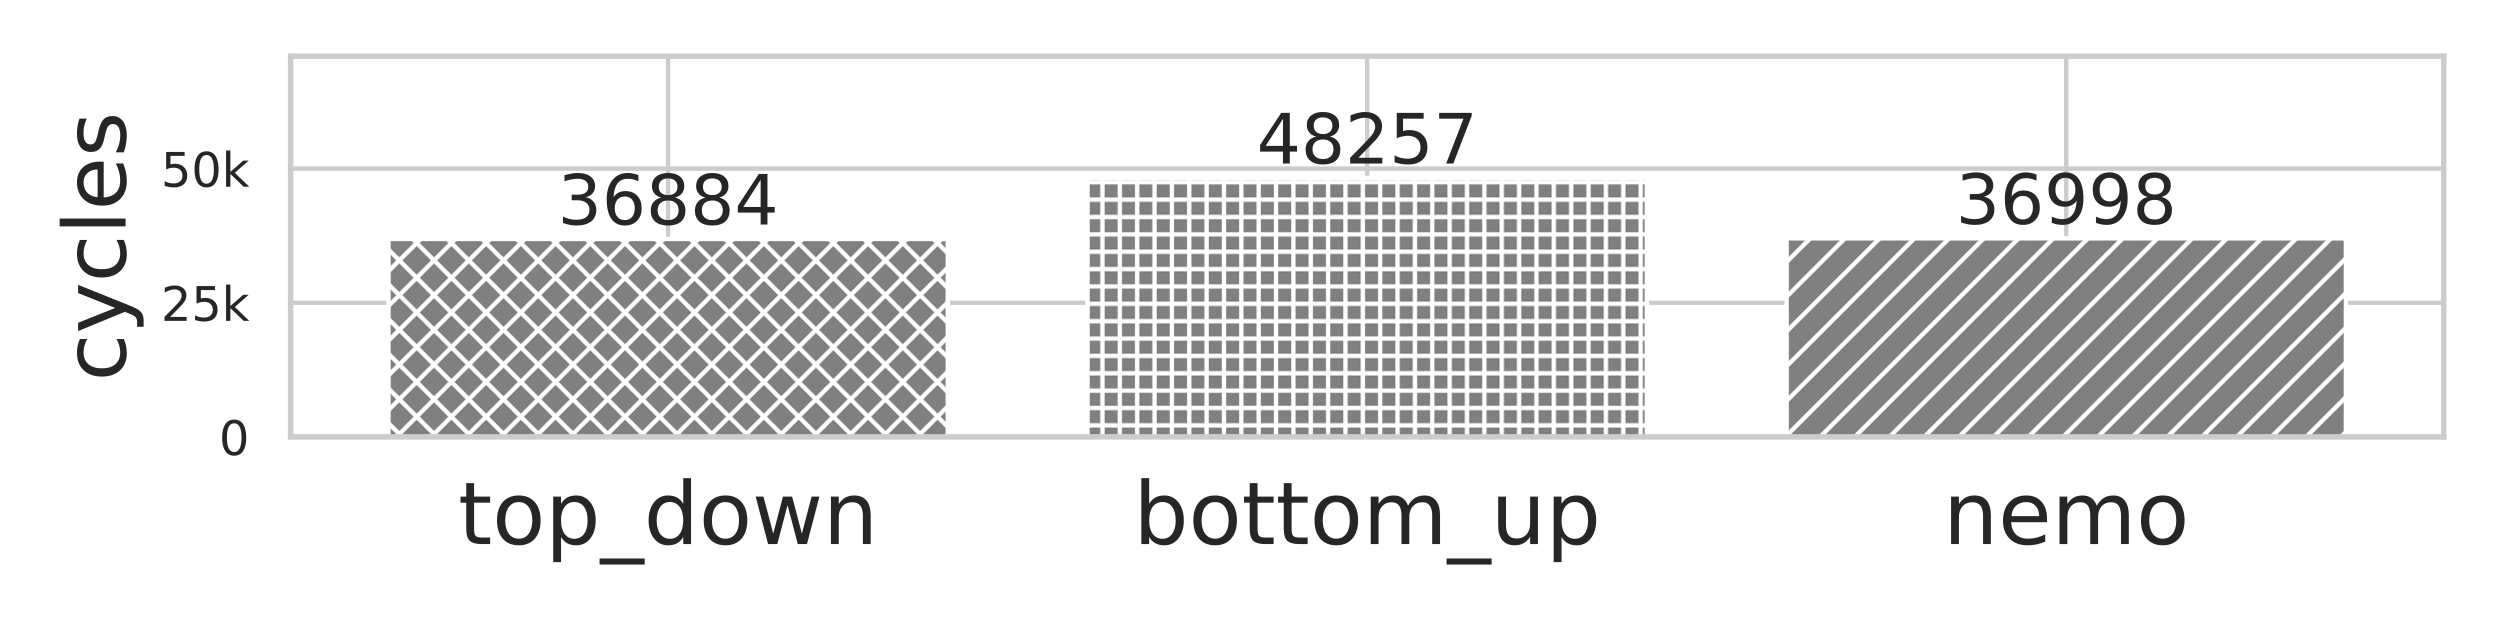
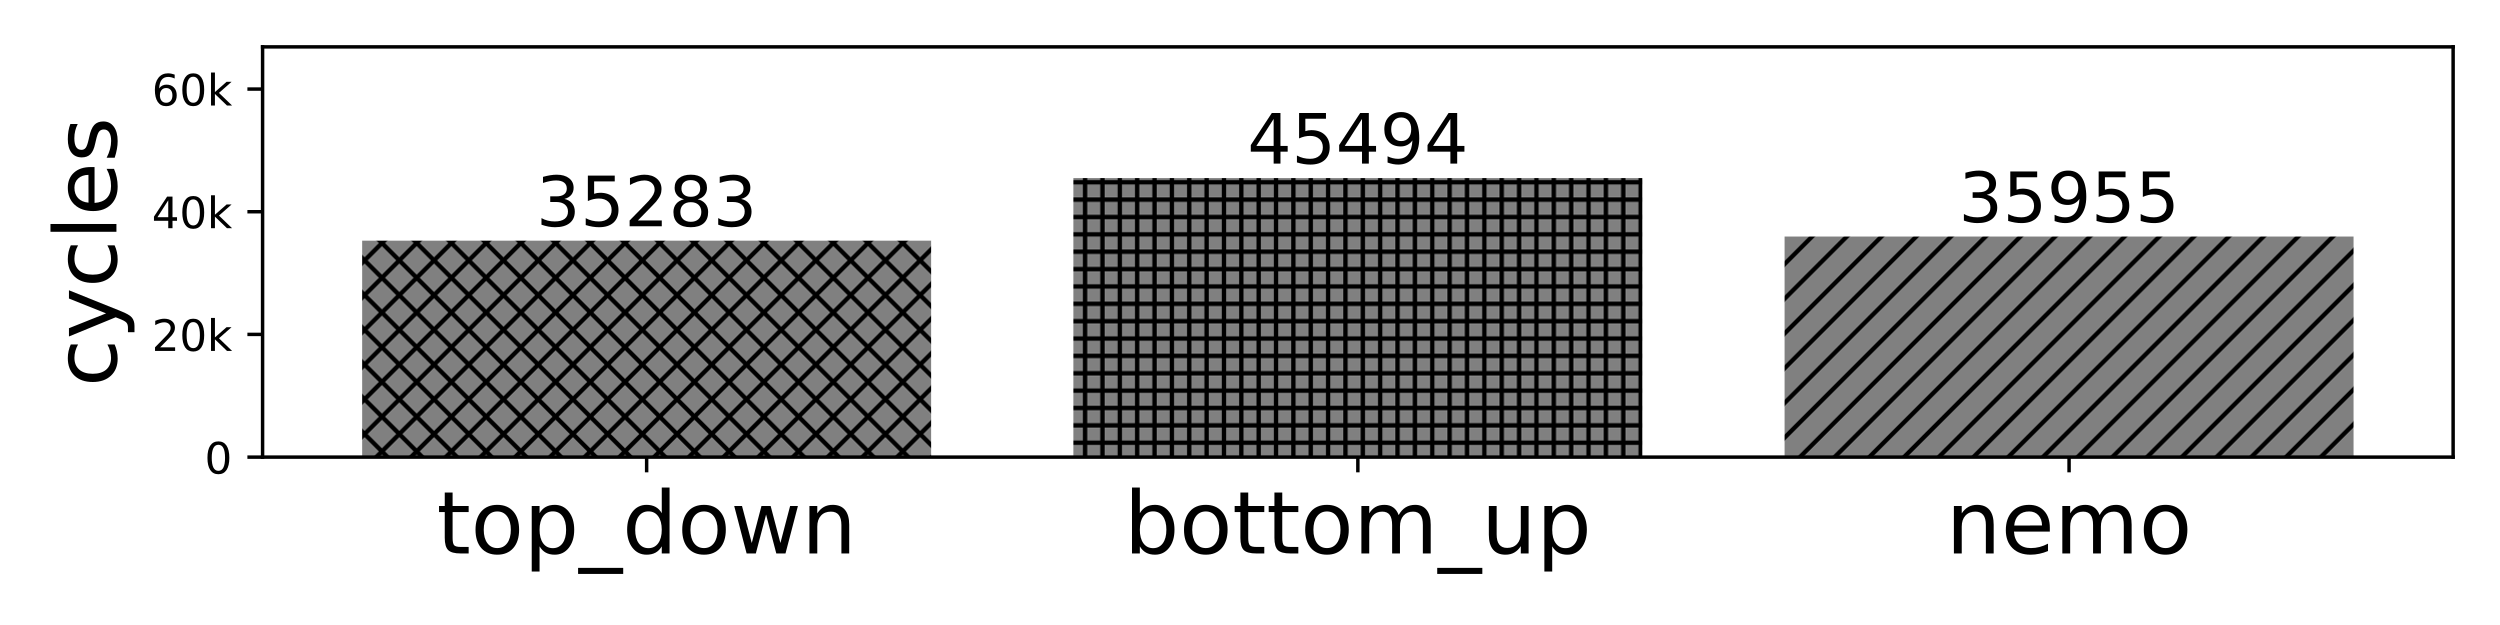
<svg xmlns="http://www.w3.org/2000/svg" xmlns:xlink="http://www.w3.org/1999/xlink" width="576pt" height="144pt" viewBox="0 0 576 144" version="1.1">
  <defs>
    <style type="text/css">*{stroke-linejoin: round; stroke-linecap: butt}</style>
  </defs>
  <g id="figure_1">
    <g id="patch_1">
      <path d="M 0 144  L 576 144  L 576 0  L 0 0  z " style="fill: #ffffff" />
    </g>
    <g id="axes_1">
      <g id="patch_2">
-         <path d="M 66.96 100.66  L 563.04 100.66  L 563.04 12.96  L 66.96 12.96  z " style="fill: #ffffff" />
+         <path d="M 60.5 105.32  L 565.2 105.32  L 565.2 10.8  L 60.5 10.8  z " style="fill: #ffffff" />
+       </g>
+       <g id="patch_3">
+         <path d="M 83.441 105.32  L 214.532 105.32  L 214.532 55.452  L 83.441 55.452  z " clip-path="url(#p98ed4d9aa5)" style="fill: url(#hc210c682f3)" />
+       </g>
+       <g id="patch_4">
+         <path d="M 247.305 105.32  L 378.395 105.32  L 378.395 41.021  L 247.305 41.021  z " clip-path="url(#p98ed4d9aa5)" style="fill: url(#ha8eaddac0f)" />
+       </g>
+       <g id="patch_5">
+         <path d="M 411.168 105.32  L 542.259 105.32  L 542.259 54.503  L 411.168 54.503  z " clip-path="url(#p98ed4d9aa5)" style="fill: url(#h7dd164ce7f)" />
      </g>
      <g id="matplotlib.axis_1">
        <g id="xtick_1">
          <g id="line2d_1">
-             <path d="M 153.935 100.66  L 153.935 12.96  " clip-path="url(#pb018ac864b)" style="fill: none; stroke: #cccccc; stroke-linecap: round" />
+             <defs>
+               <path id="m757224c097" d="M 0 0  L 0 3.5  " style="stroke: #000000; stroke-width: 0.8" />
+             </defs>
+             <g>
+               <use xlink:href="#m757224c097" x="148.986" y="105.32" style="stroke: #000000; stroke-width: 0.8" />
+             </g>
          </g>
          <g id="text_1">
-             <g style="fill: #262626" transform="translate(105.5648 125.3569) scale(0.2 -0.2)">
+             <g transform="translate(100.6161 127.5169) scale(0.2 -0.2)">
              <defs>
                <path id="DejaVuSans-74" d="M 1172 4494  L 1172 3500  L 2356 3500  L 2356 3053  L 1172 3053  L 1172 1153  Q 1172 725 1289 603  Q 1406 481 1766 481  L 2356 481  L 2356 0  L 1766 0  Q 1100 0 847 248  Q 594 497 594 1153  L 594 3053  L 172 3053  L 172 3500  L 594 3500  L 594 4494  L 1172 4494  z " transform="scale(0.015625)" />
                <path id="DejaVuSans-6f" d="M 1959 3097  Q 1497 3097 1228 2736  Q 959 2375 959 1747  Q 959 1119 1226 758  Q 1494 397 1959 397  Q 2419 397 2687 759  Q 2956 1122 2956 1747  Q 2956 2369 2687 2733  Q 2419 3097 1959 3097  z M 1959 3584  Q 2709 3584 3137 3096  Q 3566 2609 3566 1747  Q 3566 888 3137 398  Q 2709 -91 1959 -91  Q 1206 -91 779 398  Q 353 888 353 1747  Q 353 2609 779 3096  Q 1206 3584 1959 3584  z " transform="scale(0.015625)" />
                <path id="DejaVuSans-70" d="M 1159 525  L 1159 -1331  L 581 -1331  L 581 3500  L 1159 3500  L 1159 2969  Q 1341 3281 1617 3432  Q 1894 3584 2278 3584  Q 2916 3584 3314 3078  Q 3713 2572 3713 1747  Q 3713 922 3314 415  Q 2916 -91 2278 -91  Q 1894 -91 1617 61  Q 1341 213 1159 525  z M 3116 1747  Q 3116 2381 2855 2742  Q 2594 3103 2138 3103  Q 1681 3103 1420 2742  Q 1159 2381 1159 1747  Q 1159 1113 1420 752  Q 1681 391 2138 391  Q 2594 391 2855 752  Q 3116 1113 3116 1747  z " transform="scale(0.015625)" />
                <path id="DejaVuSans-5f" d="M 3263 -1063  L 3263 -1509  L -63 -1509  L -63 -1063  L 3263 -1063  z " transform="scale(0.015625)" />
                <path id="DejaVuSans-64" d="M 2906 2969  L 2906 4863  L 3481 4863  L 3481 0  L 2906 0  L 2906 525  Q 2725 213 2448 61  Q 2172 -91 1784 -91  Q 1150 -91 751 415  Q 353 922 353 1747  Q 353 2572 751 3078  Q 1150 3584 1784 3584  Q 2172 3584 2448 3432  Q 2725 3281 2906 2969  z M 947 1747  Q 947 1113 1208 752  Q 1469 391 1925 391  Q 2381 391 2643 752  Q 2906 1113 2906 1747  Q 2906 2381 2643 2742  Q 2381 3103 1925 3103  Q 1469 3103 1208 2742  Q 947 2381 947 1747  z " transform="scale(0.015625)" />
                <path id="DejaVuSans-77" d="M 269 3500  L 844 3500  L 1563 769  L 2278 3500  L 2956 3500  L 3675 769  L 4391 3500  L 4966 3500  L 4050 0  L 3372 0  L 2619 2869  L 1863 0  L 1184 0  L 269 3500  z " transform="scale(0.015625)" />
                <path id="DejaVuSans-6e" d="M 3513 2113  L 3513 0  L 2938 0  L 2938 2094  Q 2938 2591 2744 2837  Q 2550 3084 2163 3084  Q 1697 3084 1428 2787  Q 1159 2491 1159 1978  L 1159 0  L 581 0  L 581 3500  L 1159 3500  L 1159 2956  Q 1366 3272 1645 3428  Q 1925 3584 2291 3584  Q 2894 3584 3203 3211  Q 3513 2838 3513 2113  z " transform="scale(0.015625)" />
              </defs>
              <use xlink:href="#DejaVuSans-74" />
              <use xlink:href="#DejaVuSans-6f" x="39.209" />
              <use xlink:href="#DejaVuSans-70" x="100.391" />
              <use xlink:href="#DejaVuSans-5f" x="163.867" />
              <use xlink:href="#DejaVuSans-64" x="213.867" />
              <use xlink:href="#DejaVuSans-6f" x="277.344" />
              <use xlink:href="#DejaVuSans-77" x="338.525" />
              <use xlink:href="#DejaVuSans-6e" x="420.312" />
            </g>
          </g>
        </g>
        <g id="xtick_2">
          <g id="line2d_2">
-             <path d="M 315 100.66  L 315 12.96  " clip-path="url(#pb018ac864b)" style="fill: none; stroke: #cccccc; stroke-linecap: round" />
+             <g>
+               <use xlink:href="#m757224c097" x="312.85" y="105.32" style="stroke: #000000; stroke-width: 0.8" />
+             </g>
          </g>
          <g id="text_2">
-             <g style="fill: #262626" transform="translate(261.1469 125.3569) scale(0.2 -0.2)">
+             <g transform="translate(258.9969 127.5169) scale(0.2 -0.2)">
              <defs>
                <path id="DejaVuSans-62" d="M 3116 1747  Q 3116 2381 2855 2742  Q 2594 3103 2138 3103  Q 1681 3103 1420 2742  Q 1159 2381 1159 1747  Q 1159 1113 1420 752  Q 1681 391 2138 391  Q 2594 391 2855 752  Q 3116 1113 3116 1747  z M 1159 2969  Q 1341 3281 1617 3432  Q 1894 3584 2278 3584  Q 2916 3584 3314 3078  Q 3713 2572 3713 1747  Q 3713 922 3314 415  Q 2916 -91 2278 -91  Q 1894 -91 1617 61  Q 1341 213 1159 525  L 1159 0  L 581 0  L 581 4863  L 1159 4863  L 1159 2969  z " transform="scale(0.015625)" />
                <path id="DejaVuSans-6d" d="M 3328 2828  Q 3544 3216 3844 3400  Q 4144 3584 4550 3584  Q 5097 3584 5394 3201  Q 5691 2819 5691 2113  L 5691 0  L 5113 0  L 5113 2094  Q 5113 2597 4934 2840  Q 4756 3084 4391 3084  Q 3944 3084 3684 2787  Q 3425 2491 3425 1978  L 3425 0  L 2847 0  L 2847 2094  Q 2847 2600 2669 2842  Q 2491 3084 2119 3084  Q 1678 3084 1418 2786  Q 1159 2488 1159 1978  L 1159 0  L 581 0  L 581 3500  L 1159 3500  L 1159 2956  Q 1356 3278 1631 3431  Q 1906 3584 2284 3584  Q 2666 3584 2933 3390  Q 3200 3197 3328 2828  z " transform="scale(0.015625)" />
                <path id="DejaVuSans-75" d="M 544 1381  L 544 3500  L 1119 3500  L 1119 1403  Q 1119 906 1312 657  Q 1506 409 1894 409  Q 2359 409 2629 706  Q 2900 1003 2900 1516  L 2900 3500  L 3475 3500  L 3475 0  L 2900 0  L 2900 538  Q 2691 219 2414 64  Q 2138 -91 1772 -91  Q 1169 -91 856 284  Q 544 659 544 1381  z M 1991 3584  L 1991 3584  z " transform="scale(0.015625)" />
              </defs>
              <use xlink:href="#DejaVuSans-62" />
              <use xlink:href="#DejaVuSans-6f" x="63.477" />
              <use xlink:href="#DejaVuSans-74" x="124.658" />
              <use xlink:href="#DejaVuSans-74" x="163.867" />
              <use xlink:href="#DejaVuSans-6f" x="203.076" />
              <use xlink:href="#DejaVuSans-6d" x="264.258" />
              <use xlink:href="#DejaVuSans-5f" x="361.67" />
              <use xlink:href="#DejaVuSans-75" x="411.67" />
              <use xlink:href="#DejaVuSans-70" x="475.049" />
            </g>
          </g>
        </g>
        <g id="xtick_3">
          <g id="line2d_3">
-             <path d="M 476.065 100.66  L 476.065 12.96  " clip-path="url(#pb018ac864b)" style="fill: none; stroke: #cccccc; stroke-linecap: round" />
+             <g>
+               <use xlink:href="#m757224c097" x="476.714" y="105.32" style="stroke: #000000; stroke-width: 0.8" />
+             </g>
          </g>
          <g id="text_3">
-             <g style="fill: #262626" transform="translate(447.7149 125.3569) scale(0.2 -0.2)">
+             <g transform="translate(448.3636 127.5169) scale(0.2 -0.2)">
              <defs>
                <path id="DejaVuSans-65" d="M 3597 1894  L 3597 1613  L 953 1613  Q 991 1019 1311 708  Q 1631 397 2203 397  Q 2534 397 2845 478  Q 3156 559 3463 722  L 3463 178  Q 3153 47 2828 -22  Q 2503 -91 2169 -91  Q 1331 -91 842 396  Q 353 884 353 1716  Q 353 2575 817 3079  Q 1281 3584 2069 3584  Q 2775 3584 3186 3129  Q 3597 2675 3597 1894  z M 3022 2063  Q 3016 2534 2758 2815  Q 2500 3097 2075 3097  Q 1594 3097 1305 2825  Q 1016 2553 972 2059  L 3022 2063  z " transform="scale(0.015625)" />
              </defs>
              <use xlink:href="#DejaVuSans-6e" />
              <use xlink:href="#DejaVuSans-65" x="63.379" />
              <use xlink:href="#DejaVuSans-6d" x="124.902" />
              <use xlink:href="#DejaVuSans-6f" x="222.314" />
            </g>
          </g>
        </g>
      </g>
      <g id="matplotlib.axis_2">
        <g id="ytick_1">
          <g id="line2d_4">
-             <path d="M 66.96 100.66  L 563.04 100.66  " clip-path="url(#pb018ac864b)" style="fill: none; stroke: #cccccc; stroke-linecap: round" />
+             <defs>
+               <path id="mf4aad57224" d="M 0 0  L -3.5 0  " style="stroke: #000000; stroke-width: 0.8" />
+             </defs>
+             <g>
+               <use xlink:href="#mf4aad57224" x="60.5" y="105.32" style="stroke: #000000; stroke-width: 0.8" />
+             </g>
          </g>
          <g id="text_4">
-             <g style="fill: #262626" transform="translate(50.46125 104.8391) scale(0.11 -0.11)">
+             <g transform="translate(47.1375 109.1192) scale(0.1 -0.1)">
              <defs>
                <path id="DejaVuSans-30" d="M 2034 4250  Q 1547 4250 1301 3770  Q 1056 3291 1056 2328  Q 1056 1369 1301 889  Q 1547 409 2034 409  Q 2525 409 2770 889  Q 3016 1369 3016 2328  Q 3016 3291 2770 3770  Q 2525 4250 2034 4250  z M 2034 4750  Q 2819 4750 3233 4129  Q 3647 3509 3647 2328  Q 3647 1150 3233 529  Q 2819 -91 2034 -91  Q 1250 -91 836 529  Q 422 1150 422 2328  Q 422 3509 836 4129  Q 1250 4750 2034 4750  z " transform="scale(0.015625)" />
              </defs>
              <use xlink:href="#DejaVuSans-30" />
            </g>
          </g>
        </g>
        <g id="ytick_2">
          <g id="line2d_5">
-             <path d="M 66.96 69.753  L 563.04 69.753  " clip-path="url(#pb018ac864b)" style="fill: none; stroke: #cccccc; stroke-linecap: round" />
+             <g>
+               <use xlink:href="#mf4aad57224" x="60.5" y="77.053" style="stroke: #000000; stroke-width: 0.8" />
+             </g>
          </g>
          <g id="text_5">
-             <g style="fill: #262626" transform="translate(37.09281 73.93194) scale(0.11 -0.11)">
+             <g transform="translate(34.98438 80.85182) scale(0.1 -0.1)">
              <defs>
                <path id="DejaVuSans-32" d="M 1228 531  L 3431 531  L 3431 0  L 469 0  L 469 531  Q 828 903 1448 1529  Q 2069 2156 2228 2338  Q 2531 2678 2651 2914  Q 2772 3150 2772 3378  Q 2772 3750 2511 3984  Q 2250 4219 1831 4219  Q 1534 4219 1204 4116  Q 875 4013 500 3803  L 500 4441  Q 881 4594 1212 4672  Q 1544 4750 1819 4750  Q 2544 4750 2975 4387  Q 3406 4025 3406 3419  Q 3406 3131 3298 2873  Q 3191 2616 2906 2266  Q 2828 2175 2409 1742  Q 1991 1309 1228 531  z " transform="scale(0.015625)" />
-                 <path id="DejaVuSans-35" d="M 691 4666  L 3169 4666  L 3169 4134  L 1269 4134  L 1269 2991  Q 1406 3038 1543 3061  Q 1681 3084 1819 3084  Q 2600 3084 3056 2656  Q 3513 2228 3513 1497  Q 3513 744 3044 326  Q 2575 -91 1722 -91  Q 1428 -91 1123 -41  Q 819 9 494 109  L 494 744  Q 775 591 1075 516  Q 1375 441 1709 441  Q 2250 441 2565 725  Q 2881 1009 2881 1497  Q 2881 1984 2565 2268  Q 2250 2553 1709 2553  Q 1456 2553 1204 2497  Q 953 2441 691 2322  L 691 4666  z " transform="scale(0.015625)" />
                <path id="DejaVuSans-6b" d="M 581 4863  L 1159 4863  L 1159 1991  L 2875 3500  L 3609 3500  L 1753 1863  L 3688 0  L 2938 0  L 1159 1709  L 1159 0  L 581 0  L 581 4863  z " transform="scale(0.015625)" />
              </defs>
              <use xlink:href="#DejaVuSans-32" />
-               <use xlink:href="#DejaVuSans-35" x="63.623" />
+               <use xlink:href="#DejaVuSans-30" x="63.623" />
              <use xlink:href="#DejaVuSans-6b" x="127.246" />
            </g>
          </g>
        </g>
        <g id="ytick_3">
          <g id="line2d_6">
-             <path d="M 66.96 38.846  L 563.04 38.846  " clip-path="url(#pb018ac864b)" style="fill: none; stroke: #cccccc; stroke-linecap: round" />
+             <g>
+               <use xlink:href="#mf4aad57224" x="60.5" y="48.785" style="stroke: #000000; stroke-width: 0.8" />
+             </g>
          </g>
          <g id="text_6">
-             <g style="fill: #262626" transform="translate(37.09281 43.02474) scale(0.11 -0.11)">
-               <use xlink:href="#DejaVuSans-35" />
+             <g transform="translate(34.98438 52.58442) scale(0.1 -0.1)">
+               <defs>
+                 <path id="DejaVuSans-34" d="M 2419 4116  L 825 1625  L 2419 1625  L 2419 4116  z M 2253 4666  L 3047 4666  L 3047 1625  L 3713 1625  L 3713 1100  L 3047 1100  L 3047 0  L 2419 0  L 2419 1100  L 313 1100  L 313 1709  L 2253 4666  z " transform="scale(0.015625)" />
+               </defs>
+               <use xlink:href="#DejaVuSans-34" />
              <use xlink:href="#DejaVuSans-30" x="63.623" />
              <use xlink:href="#DejaVuSans-6b" x="127.246" />
            </g>
          </g>
        </g>
-         <g id="text_7">
-           <g style="fill: #262626" transform="translate(28.93344 87.86625) rotate(-90) scale(0.2 -0.2)">
+         <g id="ytick_4">
+           <g id="line2d_7">
+             <g>
+               <use xlink:href="#mf4aad57224" x="60.5" y="20.518" style="stroke: #000000; stroke-width: 0.8" />
+             </g>
+           </g>
+           <g id="text_7">
+             <g transform="translate(34.98438 24.31703) scale(0.1 -0.1)">
+               <defs>
+                 <path id="DejaVuSans-36" d="M 2113 2584  Q 1688 2584 1439 2293  Q 1191 2003 1191 1497  Q 1191 994 1439 701  Q 1688 409 2113 409  Q 2538 409 2786 701  Q 3034 994 3034 1497  Q 3034 2003 2786 2293  Q 2538 2584 2113 2584  z M 3366 4563  L 3366 3988  Q 3128 4100 2886 4159  Q 2644 4219 2406 4219  Q 1781 4219 1451 3797  Q 1122 3375 1075 2522  Q 1259 2794 1537 2939  Q 1816 3084 2150 3084  Q 2853 3084 3261 2657  Q 3669 2231 3669 1497  Q 3669 778 3244 343  Q 2819 -91 2113 -91  Q 1303 -91 875 529  Q 447 1150 447 2328  Q 447 3434 972 4092  Q 1497 4750 2381 4750  Q 2619 4750 2861 4703  Q 3103 4656 3366 4563  z " transform="scale(0.015625)" />
+               </defs>
+               <use xlink:href="#DejaVuSans-36" />
+               <use xlink:href="#DejaVuSans-30" x="63.623" />
+               <use xlink:href="#DejaVuSans-6b" x="127.246" />
+             </g>
+           </g>
+         </g>
+         <g id="text_8">
+           <g transform="translate(26.825 89.11625) rotate(-90) scale(0.2 -0.2)">
            <defs>
              <path id="DejaVuSans-63" d="M 3122 3366  L 3122 2828  Q 2878 2963 2633 3030  Q 2388 3097 2138 3097  Q 1578 3097 1268 2742  Q 959 2388 959 1747  Q 959 1106 1268 751  Q 1578 397 2138 397  Q 2388 397 2633 464  Q 2878 531 3122 666  L 3122 134  Q 2881 22 2623 -34  Q 2366 -91 2075 -91  Q 1284 -91 818 406  Q 353 903 353 1747  Q 353 2603 823 3093  Q 1294 3584 2113 3584  Q 2378 3584 2631 3529  Q 2884 3475 3122 3366  z " transform="scale(0.015625)" />
              <path id="DejaVuSans-79" d="M 2059 -325  Q 1816 -950 1584 -1140  Q 1353 -1331 966 -1331  L 506 -1331  L 506 -850  L 844 -850  Q 1081 -850 1212 -737  Q 1344 -625 1503 -206  L 1606 56  L 191 3500  L 800 3500  L 1894 763  L 2988 3500  L 3597 3500  L 2059 -325  z " transform="scale(0.015625)" />
              <path id="DejaVuSans-6c" d="M 603 4863  L 1178 4863  L 1178 0  L 603 0  L 603 4863  z " transform="scale(0.015625)" />
              <path id="DejaVuSans-73" d="M 2834 3397  L 2834 2853  Q 2591 2978 2328 3040  Q 2066 3103 1784 3103  Q 1356 3103 1142 2972  Q 928 2841 928 2578  Q 928 2378 1081 2264  Q 1234 2150 1697 2047  L 1894 2003  Q 2506 1872 2764 1633  Q 3022 1394 3022 966  Q 3022 478 2636 193  Q 2250 -91 1575 -91  Q 1294 -91 989 -36  Q 684 19 347 128  L 347 722  Q 666 556 975 473  Q 1284 391 1588 391  Q 1994 391 2212 530  Q 2431 669 2431 922  Q 2431 1156 2273 1281  Q 2116 1406 1581 1522  L 1381 1569  Q 847 1681 609 1914  Q 372 2147 372 2553  Q 372 3047 722 3315  Q 1072 3584 1716 3584  Q 2034 3584 2315 3537  Q 2597 3491 2834 3397  z " transform="scale(0.015625)" />
            </defs>
            <use xlink:href="#DejaVuSans-63" />
            <use xlink:href="#DejaVuSans-79" x="54.98" />
            <use xlink:href="#DejaVuSans-63" x="114.16" />
            <use xlink:href="#DejaVuSans-6c" x="169.141" />
            <use xlink:href="#DejaVuSans-65" x="196.924" />
            <use xlink:href="#DejaVuSans-73" x="258.447" />
          </g>
        </g>
      </g>
-       <g id="patch_3">
-         <path d="M 89.509 100.66  L 218.361 100.66  L 218.361 55.061  L 89.509 55.061  z " clip-path="url(#pb018ac864b)" style="fill: url(#h715b841a85); stroke: #ffffff; stroke-linejoin: miter" />
-       </g>
-       <g id="patch_4">
-         <path d="M 250.574 100.66  L 379.426 100.66  L 379.426 41  L 250.574 41  z " clip-path="url(#pb018ac864b)" style="fill: url(#h2ea7ba55f0); stroke: #ffffff; stroke-linejoin: miter" />
-       </g>
-       <g id="patch_5">
-         <path d="M 411.639 100.66  L 540.491 100.66  L 540.491 54.92  L 411.639 54.92  z " clip-path="url(#pb018ac864b)" style="fill: url(#h236c364961); stroke: #ffffff; stroke-linejoin: miter" />
-       </g>
      <g id="patch_6">
-         <path d="M 66.96 100.66  L 66.96 12.96  " style="fill: none; stroke: #cccccc; stroke-width: 1.25; stroke-linejoin: miter; stroke-linecap: square" />
+         <path d="M 60.5 105.32  L 60.5 10.8  " style="fill: none; stroke: #000000; stroke-width: 0.8; stroke-linejoin: miter; stroke-linecap: square" />
      </g>
      <g id="patch_7">
-         <path d="M 563.04 100.66  L 563.04 12.96  " style="fill: none; stroke: #cccccc; stroke-width: 1.25; stroke-linejoin: miter; stroke-linecap: square" />
+         <path d="M 565.2 105.32  L 565.2 10.8  " style="fill: none; stroke: #000000; stroke-width: 0.8; stroke-linejoin: miter; stroke-linecap: square" />
      </g>
      <g id="patch_8">
-         <path d="M 66.96 100.66  L 563.04 100.66  " style="fill: none; stroke: #cccccc; stroke-width: 1.25; stroke-linejoin: miter; stroke-linecap: square" />
+         <path d="M 60.5 105.32  L 565.2 105.32  " style="fill: none; stroke: #000000; stroke-width: 0.8; stroke-linejoin: miter; stroke-linecap: square" />
      </g>
      <g id="patch_9">
-         <path d="M 66.96 12.96  L 563.04 12.96  " style="fill: none; stroke: #cccccc; stroke-width: 1.25; stroke-linejoin: miter; stroke-linecap: square" />
-       </g>
-       <g id="text_8">
-         <g style="fill: #262626" transform="translate(128.4851 51.73325) scale(0.16 -0.16)">
+         <path d="M 60.5 10.8  L 565.2 10.8  " style="fill: none; stroke: #000000; stroke-width: 0.8; stroke-linejoin: miter; stroke-linecap: square" />
+       </g>
+       <g id="text_9">
+         <g transform="translate(123.5364 52.12404) scale(0.16 -0.16)">
          <defs>
            <path id="DejaVuSans-33" d="M 2597 2516  Q 3050 2419 3304 2112  Q 3559 1806 3559 1356  Q 3559 666 3084 287  Q 2609 -91 1734 -91  Q 1441 -91 1130 -33  Q 819 25 488 141  L 488 750  Q 750 597 1062 519  Q 1375 441 1716 441  Q 2309 441 2620 675  Q 2931 909 2931 1356  Q 2931 1769 2642 2001  Q 2353 2234 1838 2234  L 1294 2234  L 1294 2753  L 1863 2753  Q 2328 2753 2575 2939  Q 2822 3125 2822 3475  Q 2822 3834 2567 4026  Q 2313 4219 1838 4219  Q 1578 4219 1281 4162  Q 984 4106 628 3988  L 628 4550  Q 988 4650 1302 4700  Q 1616 4750 1894 4750  Q 2613 4750 3031 4423  Q 3450 4097 3450 3541  Q 3450 3153 3228 2886  Q 3006 2619 2597 2516  z " transform="scale(0.015625)" />
-             <path id="DejaVuSans-36" d="M 2113 2584  Q 1688 2584 1439 2293  Q 1191 2003 1191 1497  Q 1191 994 1439 701  Q 1688 409 2113 409  Q 2538 409 2786 701  Q 3034 994 3034 1497  Q 3034 2003 2786 2293  Q 2538 2584 2113 2584  z M 3366 4563  L 3366 3988  Q 3128 4100 2886 4159  Q 2644 4219 2406 4219  Q 1781 4219 1451 3797  Q 1122 3375 1075 2522  Q 1259 2794 1537 2939  Q 1816 3084 2150 3084  Q 2853 3084 3261 2657  Q 3669 2231 3669 1497  Q 3669 778 3244 343  Q 2819 -91 2113 -91  Q 1303 -91 875 529  Q 447 1150 447 2328  Q 447 3434 972 4092  Q 1497 4750 2381 4750  Q 2619 4750 2861 4703  Q 3103 4656 3366 4563  z " transform="scale(0.015625)" />
+             <path id="DejaVuSans-35" d="M 691 4666  L 3169 4666  L 3169 4134  L 1269 4134  L 1269 2991  Q 1406 3038 1543 3061  Q 1681 3084 1819 3084  Q 2600 3084 3056 2656  Q 3513 2228 3513 1497  Q 3513 744 3044 326  Q 2575 -91 1722 -91  Q 1428 -91 1123 -41  Q 819 9 494 109  L 494 744  Q 775 591 1075 516  Q 1375 441 1709 441  Q 2250 441 2565 725  Q 2881 1009 2881 1497  Q 2881 1984 2565 2268  Q 2250 2553 1709 2553  Q 1456 2553 1204 2497  Q 953 2441 691 2322  L 691 4666  z " transform="scale(0.015625)" />
            <path id="DejaVuSans-38" d="M 2034 2216  Q 1584 2216 1326 1975  Q 1069 1734 1069 1313  Q 1069 891 1326 650  Q 1584 409 2034 409  Q 2484 409 2743 651  Q 3003 894 3003 1313  Q 3003 1734 2745 1975  Q 2488 2216 2034 2216  z M 1403 2484  Q 997 2584 770 2862  Q 544 3141 544 3541  Q 544 4100 942 4425  Q 1341 4750 2034 4750  Q 2731 4750 3128 4425  Q 3525 4100 3525 3541  Q 3525 3141 3298 2862  Q 3072 2584 2669 2484  Q 3125 2378 3379 2068  Q 3634 1759 3634 1313  Q 3634 634 3220 271  Q 2806 -91 2034 -91  Q 1263 -91 848 271  Q 434 634 434 1313  Q 434 1759 690 2068  Q 947 2378 1403 2484  z M 1172 3481  Q 1172 3119 1398 2916  Q 1625 2713 2034 2713  Q 2441 2713 2670 2916  Q 2900 3119 2900 3481  Q 2900 3844 2670 4047  Q 2441 4250 2034 4250  Q 1625 4250 1398 4047  Q 1172 3844 1172 3481  z " transform="scale(0.015625)" />
-             <path id="DejaVuSans-34" d="M 2419 4116  L 825 1625  L 2419 1625  L 2419 4116  z M 2253 4666  L 3047 4666  L 3047 1625  L 3713 1625  L 3713 1100  L 3047 1100  L 3047 0  L 2419 0  L 2419 1100  L 313 1100  L 313 1709  L 2253 4666  z " transform="scale(0.015625)" />
          </defs>
          <use xlink:href="#DejaVuSans-33" />
-           <use xlink:href="#DejaVuSans-36" x="63.623" />
-           <use xlink:href="#DejaVuSans-38" x="127.246" />
+           <use xlink:href="#DejaVuSans-35" x="63.623" />
+           <use xlink:href="#DejaVuSans-32" x="127.246" />
          <use xlink:href="#DejaVuSans-38" x="190.869" />
-           <use xlink:href="#DejaVuSans-34" x="254.492" />
-         </g>
-       </g>
-       <g id="text_9">
-         <g style="fill: #262626" transform="translate(289.55 37.67264) scale(0.16 -0.16)">
-           <defs>
-             <path id="DejaVuSans-37" d="M 525 4666  L 3525 4666  L 3525 4397  L 1831 0  L 1172 0  L 2766 4134  L 525 4134  L 525 4666  z " transform="scale(0.015625)" />
-           </defs>
-           <use xlink:href="#DejaVuSans-34" />
-           <use xlink:href="#DejaVuSans-38" x="63.623" />
-           <use xlink:href="#DejaVuSans-32" x="127.246" />
-           <use xlink:href="#DejaVuSans-35" x="190.869" />
-           <use xlink:href="#DejaVuSans-37" x="254.492" />
+           <use xlink:href="#DejaVuSans-33" x="254.492" />
        </g>
      </g>
      <g id="text_10">
-         <g style="fill: #262626" transform="translate(450.6149 51.59293) scale(0.16 -0.16)">
+         <g transform="translate(287.4 37.69318) scale(0.16 -0.16)">
          <defs>
            <path id="DejaVuSans-39" d="M 703 97  L 703 672  Q 941 559 1184 500  Q 1428 441 1663 441  Q 2288 441 2617 861  Q 2947 1281 2994 2138  Q 2813 1869 2534 1725  Q 2256 1581 1919 1581  Q 1219 1581 811 2004  Q 403 2428 403 3163  Q 403 3881 828 4315  Q 1253 4750 1959 4750  Q 2769 4750 3195 4129  Q 3622 3509 3622 2328  Q 3622 1225 3098 567  Q 2575 -91 1691 -91  Q 1453 -91 1209 -44  Q 966 3 703 97  z M 1959 2075  Q 2384 2075 2632 2365  Q 2881 2656 2881 3163  Q 2881 3666 2632 3958  Q 2384 4250 1959 4250  Q 1534 4250 1286 3958  Q 1038 3666 1038 3163  Q 1038 2656 1286 2365  Q 1534 2075 1959 2075  z " transform="scale(0.015625)" />
          </defs>
+           <use xlink:href="#DejaVuSans-34" />
+           <use xlink:href="#DejaVuSans-35" x="63.623" />
+           <use xlink:href="#DejaVuSans-34" x="127.246" />
+           <use xlink:href="#DejaVuSans-39" x="190.869" />
+           <use xlink:href="#DejaVuSans-34" x="254.492" />
+         </g>
+       </g>
+       <g id="text_11">
+         <g transform="translate(451.2636 51.17532) scale(0.16 -0.16)">
          <use xlink:href="#DejaVuSans-33" />
-           <use xlink:href="#DejaVuSans-36" x="63.623" />
+           <use xlink:href="#DejaVuSans-35" x="63.623" />
          <use xlink:href="#DejaVuSans-39" x="127.246" />
-           <use xlink:href="#DejaVuSans-39" x="190.869" />
-           <use xlink:href="#DejaVuSans-38" x="254.492" />
+           <use xlink:href="#DejaVuSans-35" x="190.869" />
+           <use xlink:href="#DejaVuSans-35" x="254.492" />
        </g>
      </g>
    </g>
  </g>
  <defs>
-     <clipPath id="pb018ac864b">
-       <rect x="66.96" y="12.96" width="496.08" height="87.7" />
+     <clipPath id="p98ed4d9aa5">
+       <rect x="60.5" y="10.8" width="504.7" height="94.52" />
    </clipPath>
  </defs>
  <defs>
-     <pattern id="h715b841a85" patternUnits="userSpaceOnUse" x="0" y="0" width="72" height="72">
+     <pattern id="hc210c682f3" patternUnits="userSpaceOnUse" x="0" y="0" width="72" height="72">
      <rect x="0" y="0" width="73" height="73" fill="#808080" />
-       <path d="M -36 36  L 36 -36  M -32 40  L 40 -32  M -28 44  L 44 -28  M -24 48  L 48 -24  M -20 52  L 52 -20  M -16 56  L 56 -16  M -12 60  L 60 -12  M -8 64  L 64 -8  M -4 68  L 68 -4  M 0 72  L 72 0  M 4 76  L 76 4  M 8 80  L 80 8  M 12 84  L 84 12  M 16 88  L 88 16  M 20 92  L 92 20  M 24 96  L 96 24  M 28 100  L 100 28  M 32 104  L 104 32  M 36 108  L 108 36  M -36 36  L 36 108  M -32 32  L 40 104  M -28 28  L 44 100  M -24 24  L 48 96  M -20 20  L 52 92  M -16 16  L 56 88  M -12 12  L 60 84  M -8 8  L 64 80  M -4 4  L 68 76  M 0 0  L 72 72  M 4 -4  L 76 68  M 8 -8  L 80 64  M 12 -12  L 84 60  M 16 -16  L 88 56  M 20 -20  L 92 52  M 24 -24  L 96 48  M 28 -28  L 100 44  M 32 -32  L 104 40  M 36 -36  L 108 36  " style="fill: #ffffff; stroke: #ffffff; stroke-width: 1.0; stroke-linecap: butt; stroke-linejoin: miter" />
+       <path d="M -36 36  L 36 -36  M -32 40  L 40 -32  M -28 44  L 44 -28  M -24 48  L 48 -24  M -20 52  L 52 -20  M -16 56  L 56 -16  M -12 60  L 60 -12  M -8 64  L 64 -8  M -4 68  L 68 -4  M 0 72  L 72 0  M 4 76  L 76 4  M 8 80  L 80 8  M 12 84  L 84 12  M 16 88  L 88 16  M 20 92  L 92 20  M 24 96  L 96 24  M 28 100  L 100 28  M 32 104  L 104 32  M 36 108  L 108 36  M -36 36  L 36 108  M -32 32  L 40 104  M -28 28  L 44 100  M -24 24  L 48 96  M -20 20  L 52 92  M -16 16  L 56 88  M -12 12  L 60 84  M -8 8  L 64 80  M -4 4  L 68 76  M 0 0  L 72 72  M 4 -4  L 76 68  M 8 -8  L 80 64  M 12 -12  L 84 60  M 16 -16  L 88 56  M 20 -20  L 92 52  M 24 -24  L 96 48  M 28 -28  L 100 44  M 32 -32  L 104 40  M 36 -36  L 108 36  " style="fill: #000000; stroke: #000000; stroke-width: 1.0; stroke-linecap: butt; stroke-linejoin: miter" />
    </pattern>
-     <pattern id="h2ea7ba55f0" patternUnits="userSpaceOnUse" x="0" y="0" width="72" height="72">
+     <pattern id="ha8eaddac0f" patternUnits="userSpaceOnUse" x="0" y="0" width="72" height="72">
      <rect x="0" y="0" width="73" height="73" fill="#808080" />
-       <path d="M 0 70  L 72 70  M 0 66  L 72 66  M 0 62  L 72 62  M 0 58  L 72 58  M 0 54  L 72 54  M 0 50  L 72 50  M 0 46  L 72 46  M 0 42  L 72 42  M 0 38  L 72 38  M 0 34  L 72 34  M 0 30  L 72 30  M 0 26  L 72 26  M 0 22  L 72 22  M 0 18  L 72 18  M 0 14  L 72 14  M 0 10  L 72 10  M 0 6  L 72 6  M 0 2  L 72 2  M 2 72  L 2 0  M 6 72  L 6 0  M 10 72  L 10 0  M 14 72  L 14 0  M 18 72  L 18 0  M 22 72  L 22 0  M 26 72  L 26 0  M 30 72  L 30 0  M 34 72  L 34 0  M 38 72  L 38 0  M 42 72  L 42 0  M 46 72  L 46 0  M 50 72  L 50 0  M 54 72  L 54 0  M 58 72  L 58 0  M 62 72  L 62 0  M 66 72  L 66 0  M 70 72  L 70 0  " style="fill: #ffffff; stroke: #ffffff; stroke-width: 1.0; stroke-linecap: butt; stroke-linejoin: miter" />
+       <path d="M 0 70  L 72 70  M 0 66  L 72 66  M 0 62  L 72 62  M 0 58  L 72 58  M 0 54  L 72 54  M 0 50  L 72 50  M 0 46  L 72 46  M 0 42  L 72 42  M 0 38  L 72 38  M 0 34  L 72 34  M 0 30  L 72 30  M 0 26  L 72 26  M 0 22  L 72 22  M 0 18  L 72 18  M 0 14  L 72 14  M 0 10  L 72 10  M 0 6  L 72 6  M 0 2  L 72 2  M 2 72  L 2 0  M 6 72  L 6 0  M 10 72  L 10 0  M 14 72  L 14 0  M 18 72  L 18 0  M 22 72  L 22 0  M 26 72  L 26 0  M 30 72  L 30 0  M 34 72  L 34 0  M 38 72  L 38 0  M 42 72  L 42 0  M 46 72  L 46 0  M 50 72  L 50 0  M 54 72  L 54 0  M 58 72  L 58 0  M 62 72  L 62 0  M 66 72  L 66 0  M 70 72  L 70 0  " style="fill: #000000; stroke: #000000; stroke-width: 1.0; stroke-linecap: butt; stroke-linejoin: miter" />
    </pattern>
-     <pattern id="h236c364961" patternUnits="userSpaceOnUse" x="0" y="0" width="72" height="72">
+     <pattern id="h7dd164ce7f" patternUnits="userSpaceOnUse" x="0" y="0" width="72" height="72">
      <rect x="0" y="0" width="73" height="73" fill="#808080" />
-       <path d="M -36 36  L 36 -36  M -32 40  L 40 -32  M -28 44  L 44 -28  M -24 48  L 48 -24  M -20 52  L 52 -20  M -16 56  L 56 -16  M -12 60  L 60 -12  M -8 64  L 64 -8  M -4 68  L 68 -4  M 0 72  L 72 0  M 4 76  L 76 4  M 8 80  L 80 8  M 12 84  L 84 12  M 16 88  L 88 16  M 20 92  L 92 20  M 24 96  L 96 24  M 28 100  L 100 28  M 32 104  L 104 32  M 36 108  L 108 36  " style="fill: #ffffff; stroke: #ffffff; stroke-width: 1.0; stroke-linecap: butt; stroke-linejoin: miter" />
+       <path d="M -36 36  L 36 -36  M -32 40  L 40 -32  M -28 44  L 44 -28  M -24 48  L 48 -24  M -20 52  L 52 -20  M -16 56  L 56 -16  M -12 60  L 60 -12  M -8 64  L 64 -8  M -4 68  L 68 -4  M 0 72  L 72 0  M 4 76  L 76 4  M 8 80  L 80 8  M 12 84  L 84 12  M 16 88  L 88 16  M 20 92  L 92 20  M 24 96  L 96 24  M 28 100  L 100 28  M 32 104  L 104 32  M 36 108  L 108 36  " style="fill: #000000; stroke: #000000; stroke-width: 1.0; stroke-linecap: butt; stroke-linejoin: miter" />
    </pattern>
  </defs>
</svg>
